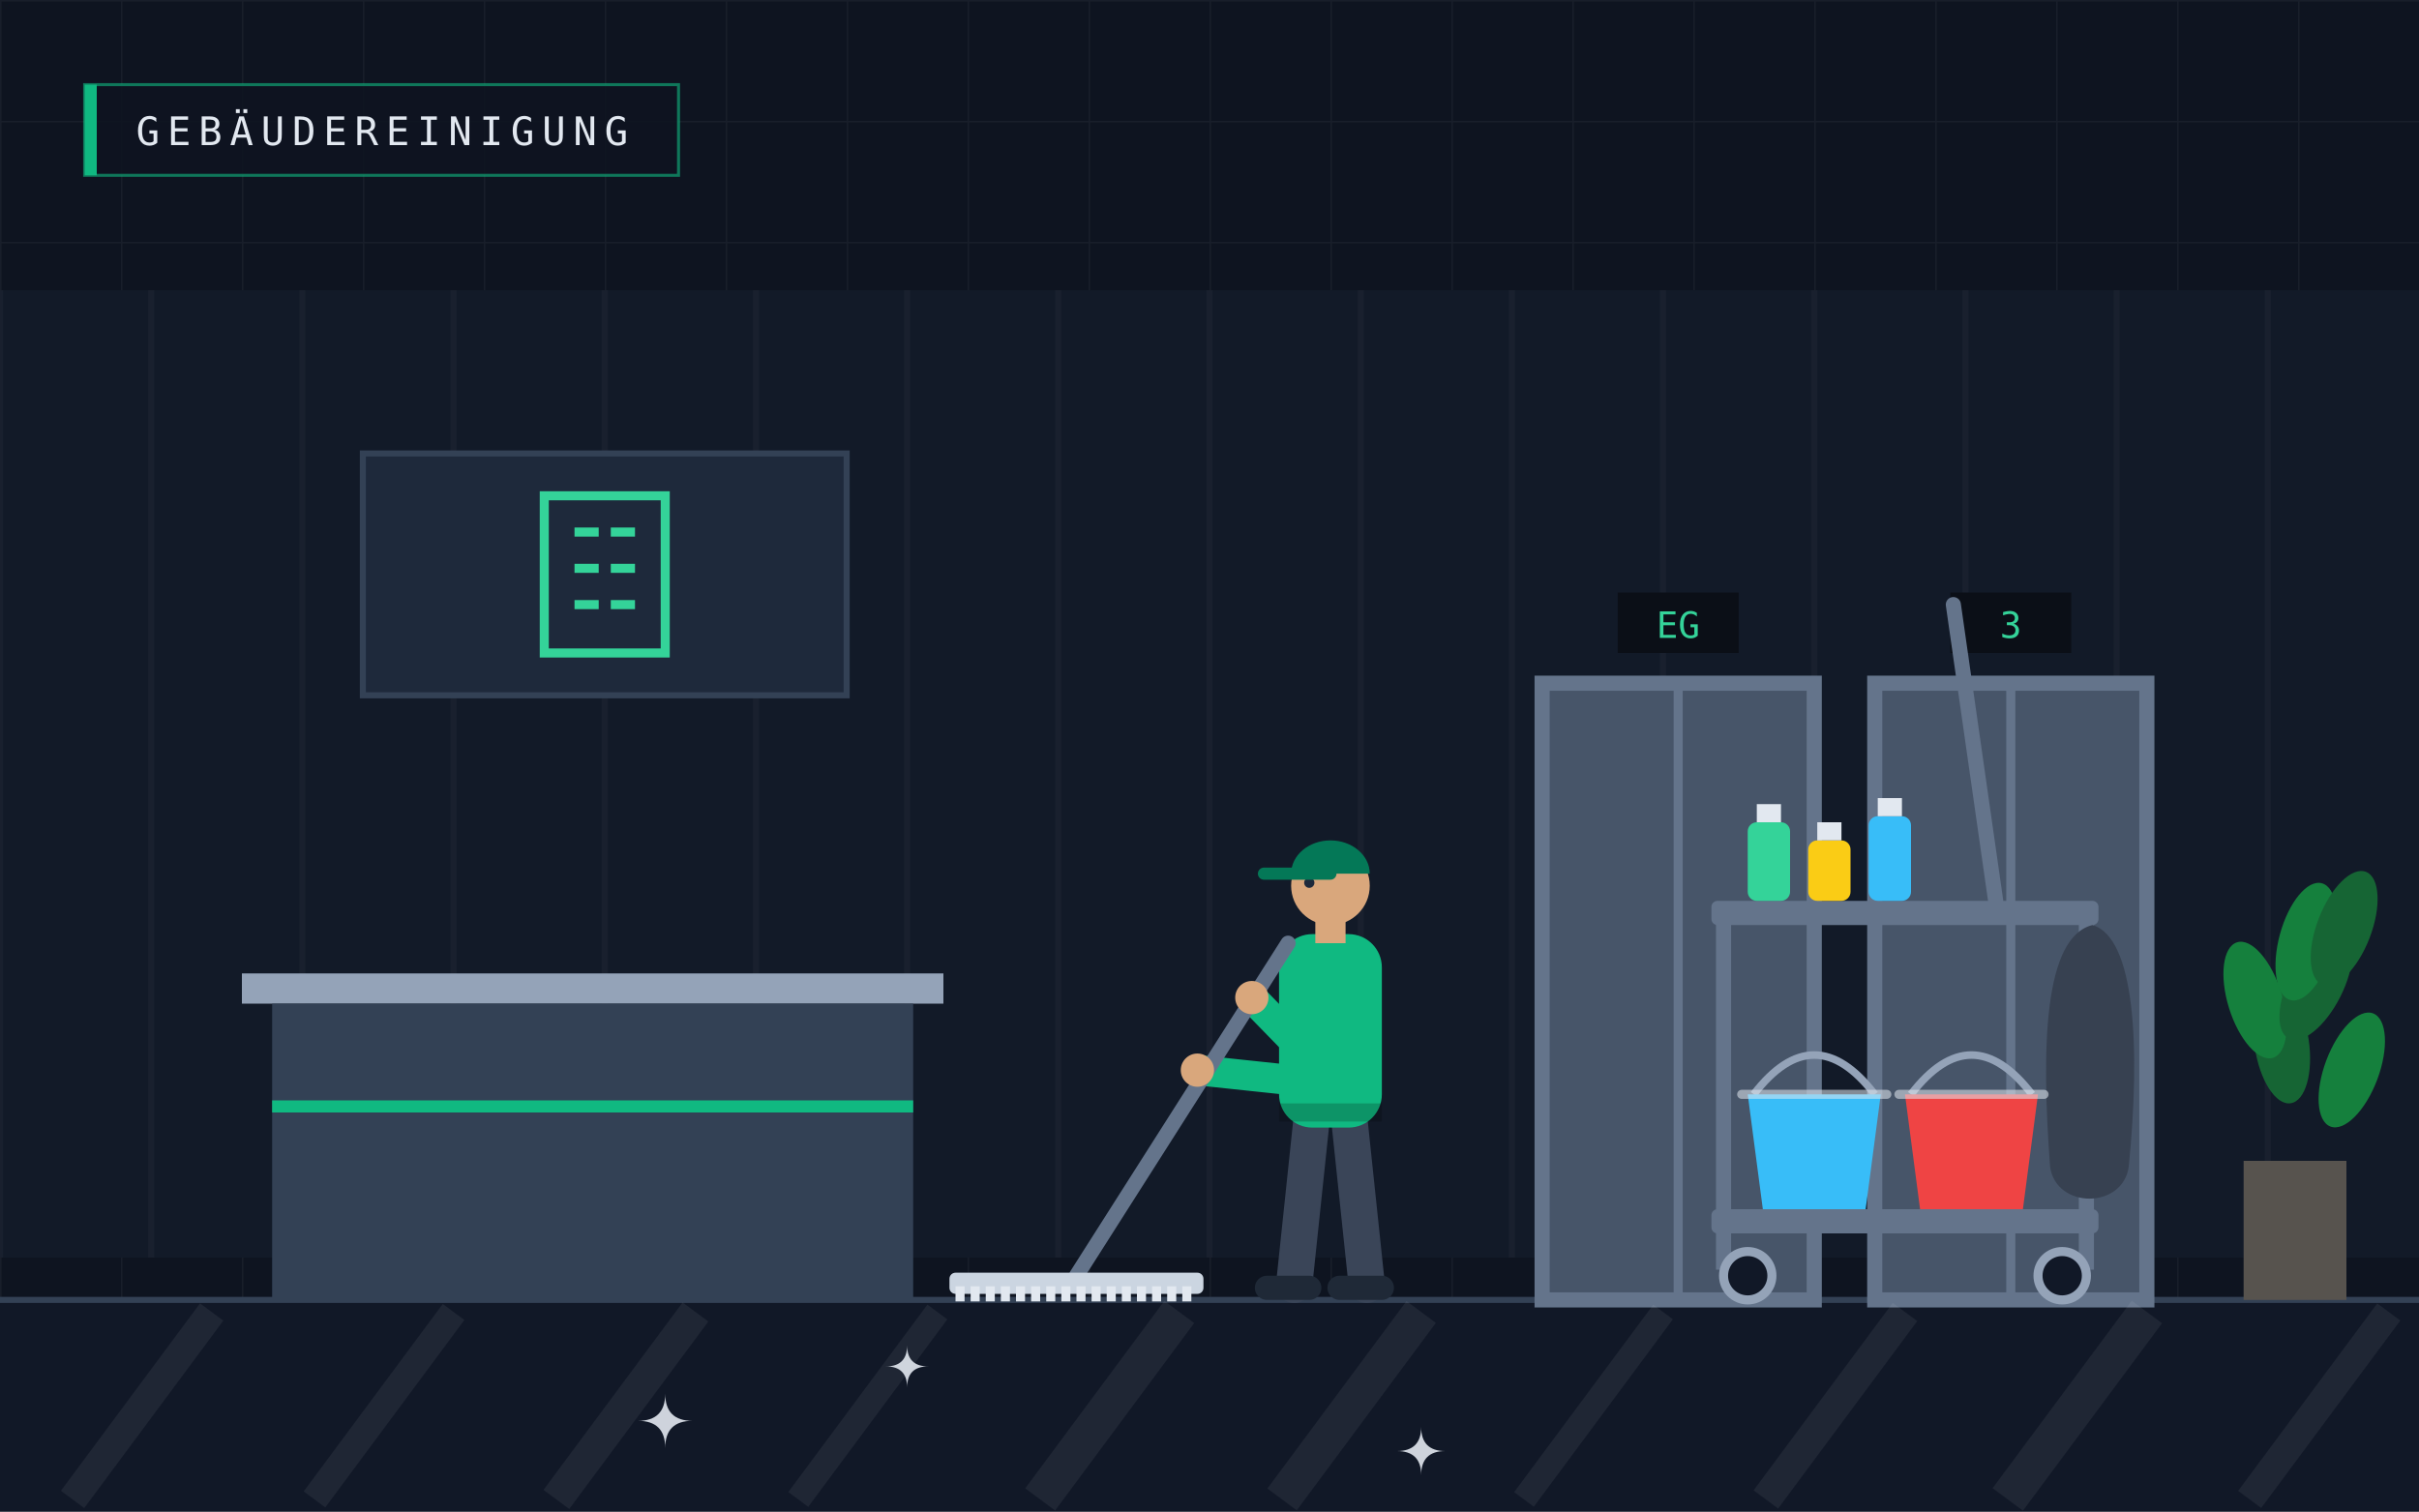
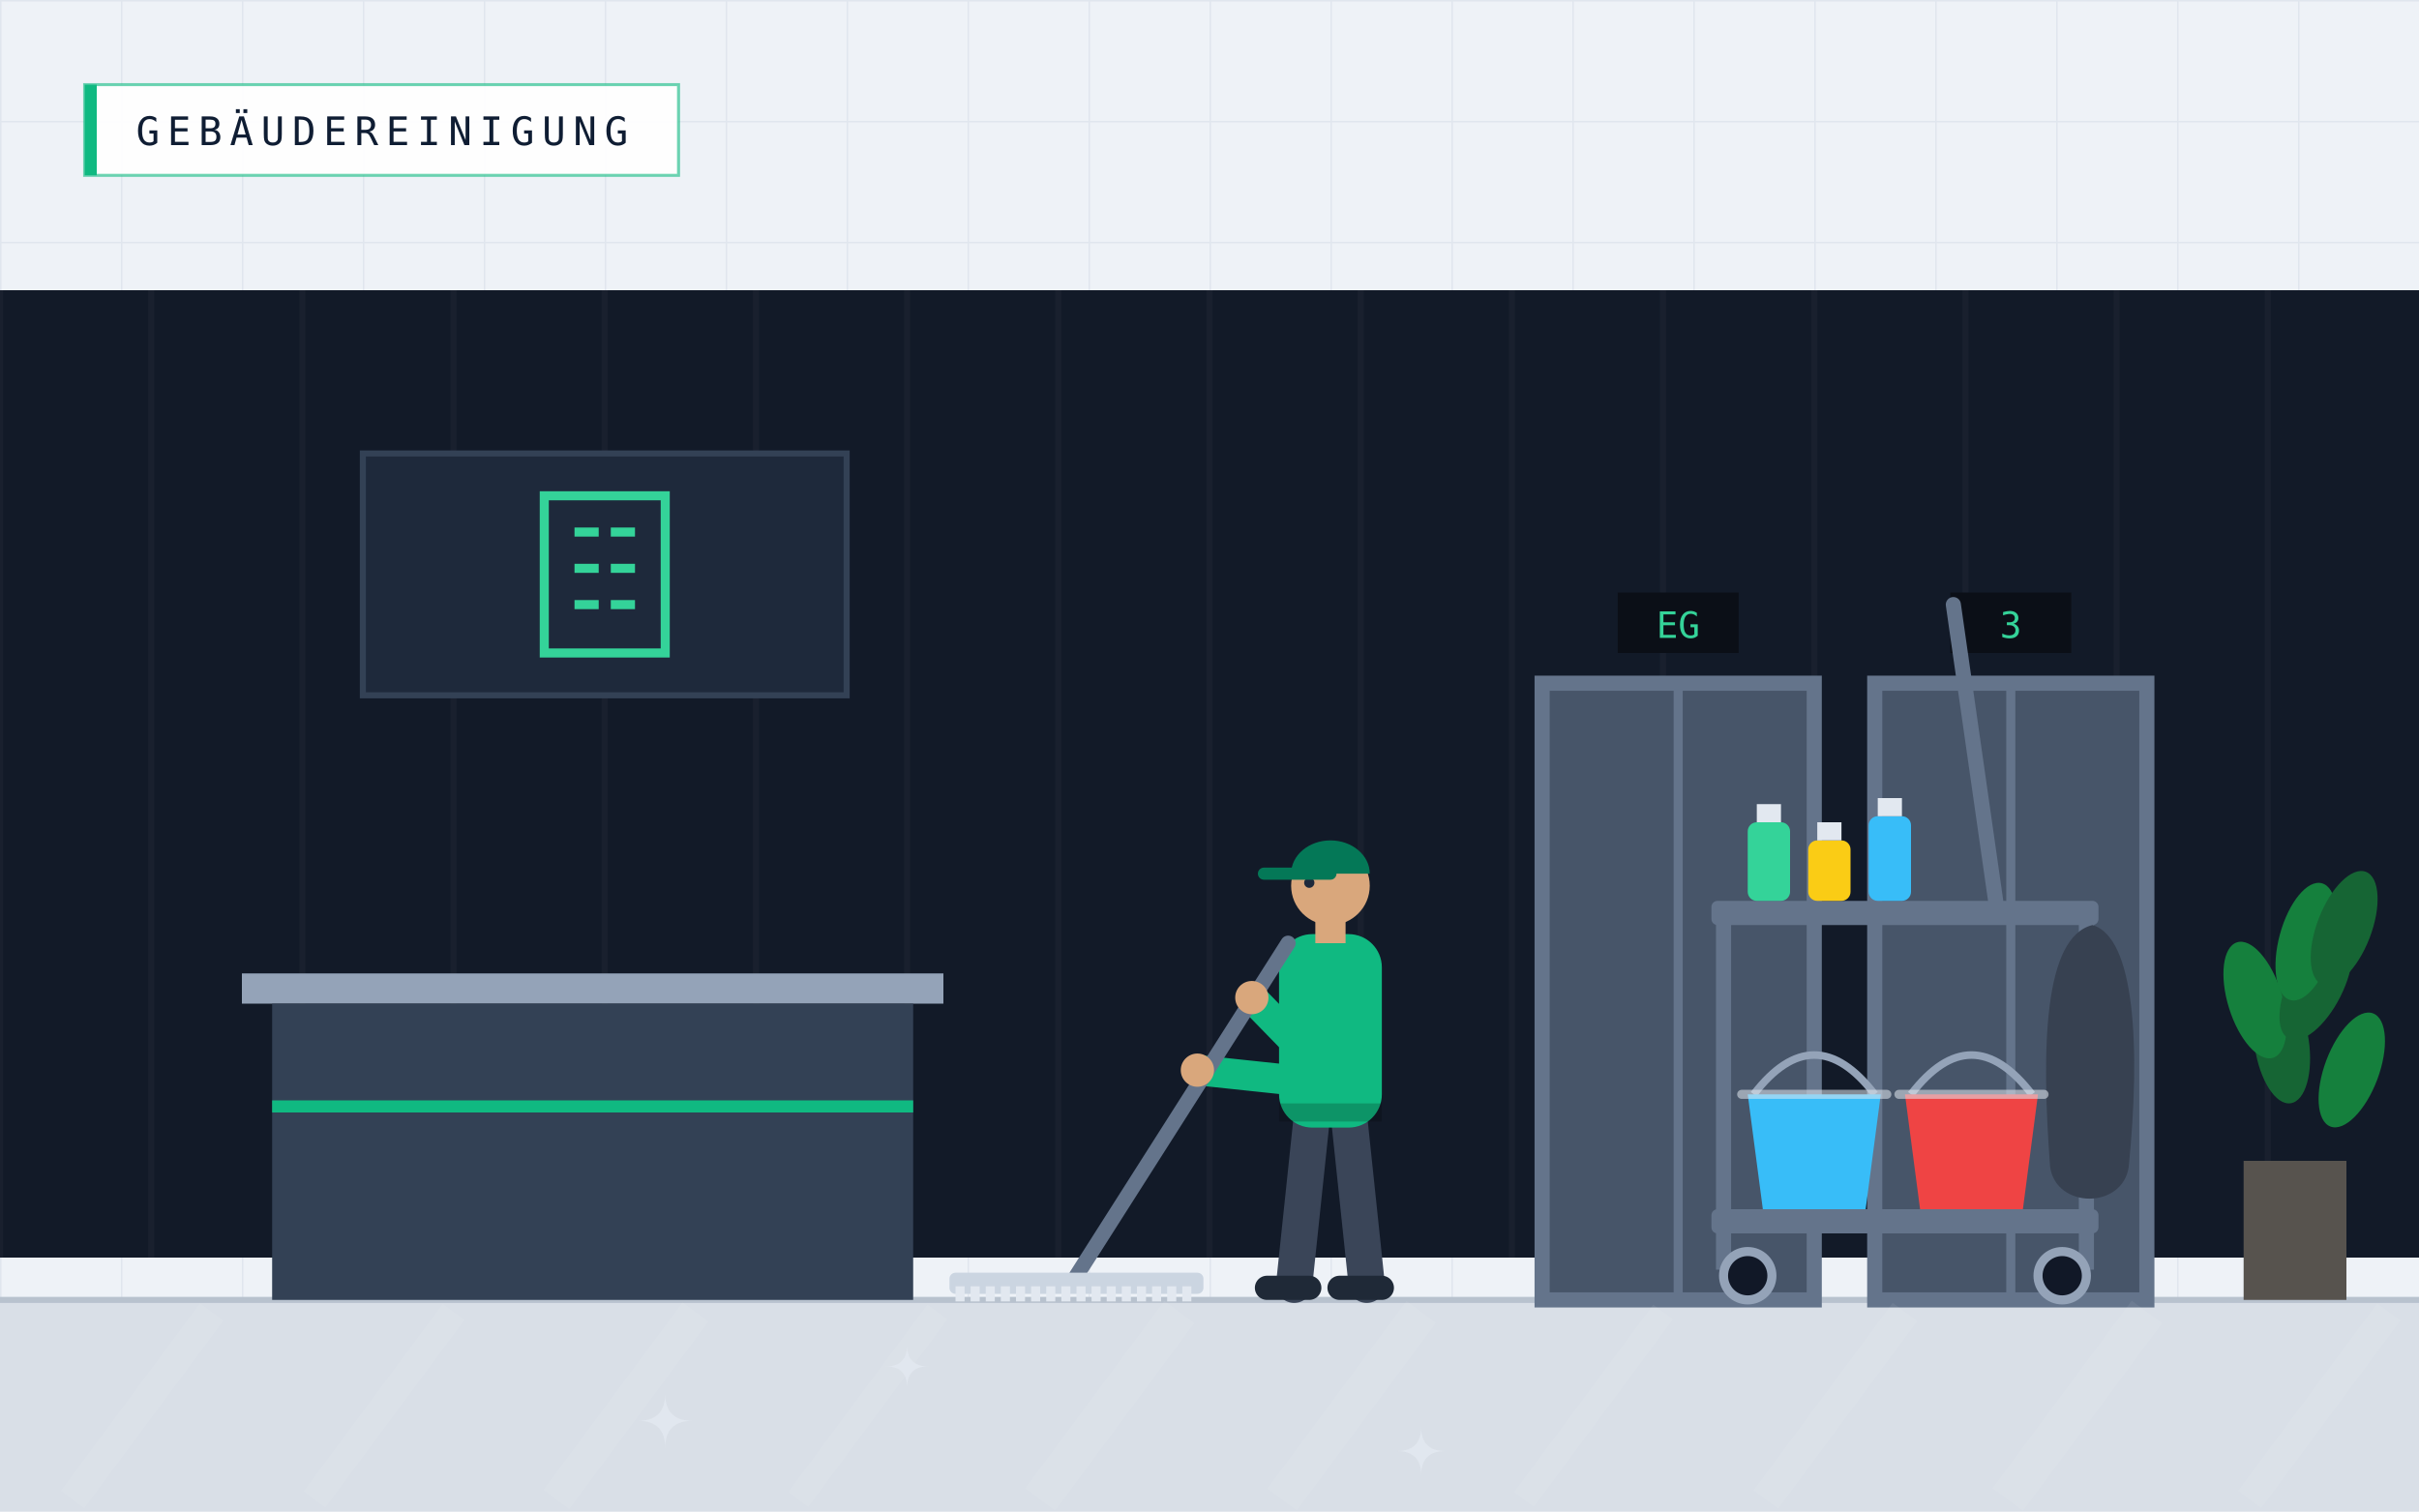
<svg xmlns="http://www.w3.org/2000/svg" viewBox="0 0 800 500" role="img" aria-label="GEBÄUDEREINIGUNG">
  <defs>
    <pattern id="grid" width="40" height="40" patternUnits="userSpaceOnUse">
-       <path d="M40 0H0V40" fill="none" stroke="#fff" stroke-opacity=".045" />
+       <path d="M40 0H0V40" fill="none" stroke="#023066" stroke-opacity=".06" />
    </pattern>
  </defs>
-   <rect width="800" height="500" fill="#0e1420" />
+   <rect width="800" height="500" fill="#eef2f7" />
  <rect width="800" height="430" fill="url(#grid)" />
-   <rect y="430" width="800" height="70" fill="#111827" />
-   <path d="M0 430H800" stroke="#334155" stroke-width="2" />
+   <rect y="430" width="800" height="70" fill="#d9dfe7" />
+   <path d="M0 430H800" stroke="#b8c2ce" stroke-width="2" />
  <rect y="96" width="800" height="320" fill="#121a28" />
  <path d="M0 96V416" stroke="#fff" stroke-opacity=".03" stroke-width="2" />
  <path d="M50 96V416" stroke="#fff" stroke-opacity=".03" stroke-width="2" />
  <path d="M100 96V416" stroke="#fff" stroke-opacity=".03" stroke-width="2" />
  <path d="M150 96V416" stroke="#fff" stroke-opacity=".03" stroke-width="2" />
  <path d="M200 96V416" stroke="#fff" stroke-opacity=".03" stroke-width="2" />
  <path d="M250 96V416" stroke="#fff" stroke-opacity=".03" stroke-width="2" />
  <path d="M300 96V416" stroke="#fff" stroke-opacity=".03" stroke-width="2" />
  <path d="M350 96V416" stroke="#fff" stroke-opacity=".03" stroke-width="2" />
  <path d="M400 96V416" stroke="#fff" stroke-opacity=".03" stroke-width="2" />
  <path d="M450 96V416" stroke="#fff" stroke-opacity=".03" stroke-width="2" />
  <path d="M500 96V416" stroke="#fff" stroke-opacity=".03" stroke-width="2" />
  <path d="M550 96V416" stroke="#fff" stroke-opacity=".03" stroke-width="2" />
  <path d="M600 96V416" stroke="#fff" stroke-opacity=".03" stroke-width="2" />
  <path d="M650 96V416" stroke="#fff" stroke-opacity=".03" stroke-width="2" />
  <path d="M700 96V416" stroke="#fff" stroke-opacity=".03" stroke-width="2" />
  <path d="M750 96V416" stroke="#fff" stroke-opacity=".03" stroke-width="2" />
  <rect x="120" y="150" width="160" height="80" fill="#1e293b" stroke="#334155" stroke-width="2" />
  <g fill="none" stroke="#34d399" stroke-width="3">
    <rect x="180" y="164" width="40" height="52" />
    <path d="M190 176h8M202 176h8M190 188h8M202 188h8M190 200h8M202 200h8" />
  </g>
  <rect x="80" y="322" width="232" height="10" fill="#94a3b8" />
  <rect x="90" y="332" width="212" height="98" fill="#334155" />
  <rect x="90" y="364" width="212" height="4" fill="#10b981" />
  <rect x="510" y="226" width="90" height="204" fill="#475569" stroke="#64748b" stroke-width="5" />
  <path d="M555 228V430" stroke="#64748b" stroke-width="3" />
  <rect x="535" y="196" width="40" height="20" fill="#0b0f17" />
  <text x="555" y="211" text-anchor="middle" font-family="ui-monospace,SFMono-Regular,Menlo,Consolas,monospace" font-size="12" fill="#34d399">EG</text>
  <rect x="620" y="226" width="90" height="204" fill="#475569" stroke="#64748b" stroke-width="5" />
  <path d="M665 228V430" stroke="#64748b" stroke-width="3" />
  <rect x="645" y="196" width="40" height="20" fill="#0b0f17" />
  <text x="665" y="211" text-anchor="middle" font-family="ui-monospace,SFMono-Regular,Menlo,Consolas,monospace" font-size="12" fill="#34d399">3</text>
  <rect x="742" y="384" width="34" height="46" fill="#57534e" />
  <ellipse cx="767.4" cy="349" rx="9" ry="20" fill="#15803d" transform="rotate(20.6 759 380)" />
  <ellipse cx="759.8" cy="344.9" rx="9" ry="20" fill="#166534" transform="rotate(-8.5 759 380)" />
  <ellipse cx="761" cy="329.1" rx="9" ry="20" fill="#15803d" transform="rotate(-17.3 759 380)" />
  <ellipse cx="740.7" cy="328.4" rx="9" ry="20" fill="#166534" transform="rotate(26.8 759 380)" />
  <ellipse cx="744.7" cy="312.9" rx="9" ry="20" fill="#15803d" transform="rotate(15.1 759 380)" />
  <ellipse cx="747.9" cy="306.1" rx="9" ry="20" fill="#166534" transform="rotate(21.1 759 380)" />
  <ellipse cx="771.9" cy="298.5" rx="9" ry="20" fill="#15803d" transform="rotate(33 759 380)" />
  <path d="M24 496L70 434" stroke="#fff" stroke-opacity=".06" stroke-width="9.6" />
  <path d="M104 496L150 434" stroke="#fff" stroke-opacity=".06" stroke-width="8.9" />
  <path d="M184 496L230 434" stroke="#fff" stroke-opacity=".06" stroke-width="10.6" />
  <path d="M264 496L310 434" stroke="#fff" stroke-opacity=".06" stroke-width="8.2" />
  <path d="M344 496L390 434" stroke="#fff" stroke-opacity=".06" stroke-width="12.3" />
  <path d="M424 496L470 434" stroke="#fff" stroke-opacity=".06" stroke-width="12.1" />
  <path d="M504 496L550 434" stroke="#fff" stroke-opacity=".06" stroke-width="8.1" />
  <path d="M584 496L630 434" stroke="#fff" stroke-opacity=".06" stroke-width="10.1" />
  <path d="M664 496L710 434" stroke="#fff" stroke-opacity=".06" stroke-width="12.5" />
  <path d="M744 496L790 434" stroke="#fff" stroke-opacity=".06" stroke-width="9.5" />
  <g>
    <path d="M570 420V302M690 420V302" stroke="#64748b" stroke-width="5" />
    <rect x="566" y="298" width="128" height="8" rx="2" fill="#64748b" />
    <rect x="566" y="400" width="128" height="8" rx="2" fill="#64748b" />
    <path d="M692 306c14 4 16 40 12 80c-2 14 -24 14 -26 0c-3 -40 -2 -76 14 -80z" fill="#374151" />
    <path d="M580 362q20 -26 40 0" fill="none" stroke="#94a3b8" stroke-width="2.5" />
    <path d="M578 362h44l-5 38h-34z" fill="#38bdf8" />
    <path d="M576 362h48" stroke="#e2e8f0" stroke-opacity=".55" stroke-width="3" stroke-linecap="round" />
    <path d="M632 362q20 -26 40 0" fill="none" stroke="#94a3b8" stroke-width="2.5" />
    <path d="M630 362h44l-5 38h-34z" fill="#ef4444" />
    <path d="M628 362h48" stroke="#e2e8f0" stroke-opacity=".55" stroke-width="3" stroke-linecap="round" />
    <rect x="578" y="272" width="14" height="26" rx="3" fill="#34d399" />
    <rect x="581" y="266" width="8" height="6" fill="#e2e8f0" />
    <rect x="598" y="278" width="14" height="20" rx="3" fill="#facc15" />
    <rect x="601" y="272" width="8" height="6" fill="#e2e8f0" />
    <rect x="618" y="270" width="14" height="28" rx="3" fill="#38bdf8" />
    <rect x="621" y="264" width="8" height="6" fill="#e2e8f0" />
    <path d="M660 298L646 200" stroke="#64748b" stroke-width="5" stroke-linecap="round" />
    <circle cx="578" cy="422" r="8" fill="#111827" stroke="#94a3b8" stroke-width="3" />
    <circle cx="682" cy="422" r="8" fill="#111827" stroke="#94a3b8" stroke-width="3" />
  </g>
  <g>
    <path d="M434 368L428 425M446 368L452 425" stroke="#3a4558" stroke-width="12" stroke-linecap="round" />
    <path d="M419 426h14M443 426h14" stroke="#1f2937" stroke-width="8" stroke-linecap="round" />
    <path d="M448 320L440.5 357.2L414 330" fill="none" stroke="#10b981" stroke-width="10" stroke-linecap="round" stroke-linejoin="round" />
    <rect x="423" y="309" width="34" height="64" rx="11" fill="#10b981" />
    <path d="M423 368h34" stroke="#000" stroke-opacity=".2" stroke-width="6" />
    <rect x="435" y="304" width="10" height="8" fill="#d9a77c" />
    <circle cx="440" cy="293" r="13" fill="#d9a77c" />
    <circle cx="433" cy="292" r="1.7" fill="#1e293b" />
    <path d="M427 289a13 11 0 0 1 26 0z" fill="#047857" />
    <path d="M440 289h-22" stroke="#047857" stroke-width="4" stroke-linecap="round" />
    <path d="M432 320L433.8 358L396 354" fill="none" stroke="#10b981" stroke-width="10" stroke-linecap="round" stroke-linejoin="round" />
  </g>
  <path d="M426 312L356 422" stroke="#64748b" stroke-width="5" stroke-linecap="round" />
  <rect x="314" y="421" width="84" height="7" rx="2" fill="#cbd5e1" />
  <path d="M316 428h80" stroke="#e2e8f0" stroke-width="5" stroke-dasharray="3 2" />
  <circle cx="414" cy="330" r="5.5" fill="#d9a77c" />
  <circle cx="396" cy="354" r="5.5" fill="#d9a77c" />
  <path d="M220 461Q220 470 229 470Q220 470 220 479Q220 470 211 470Q220 470 220 461z" fill="#e2e8f0" fill-opacity="0.9" />
  <path d="M470 472Q470 480 478 480Q470 480 470 488Q470 480 462 480Q470 480 470 472z" fill="#e2e8f0" fill-opacity="0.9" />
  <path d="M300 445Q300 452 307 452Q300 452 300 459Q300 452 293 452Q300 452 300 445z" fill="#e2e8f0" fill-opacity="0.9" />
  <g transform="translate(28 28)">
-     <rect width="196.4" height="30" fill="#0e1420" fill-opacity=".88" stroke="#10b981" stroke-opacity=".6" />
+     <rect width="196.4" height="30" fill="#fff" fill-opacity=".92" stroke="#10b981" stroke-opacity=".6" />
    <rect width="4" height="30" fill="#10b981" />
-     <text x="17" y="20" font-family="ui-monospace,SFMono-Regular,Menlo,Consolas,monospace" font-size="13" letter-spacing="2.5" fill="#e2e8f0">GEBÄUDEREINIGUNG</text>
+     <text x="17" y="20" font-family="ui-monospace,SFMono-Regular,Menlo,Consolas,monospace" font-size="13" letter-spacing="2.5" fill="#0f1d33">GEBÄUDEREINIGUNG</text>
  </g>
</svg>
